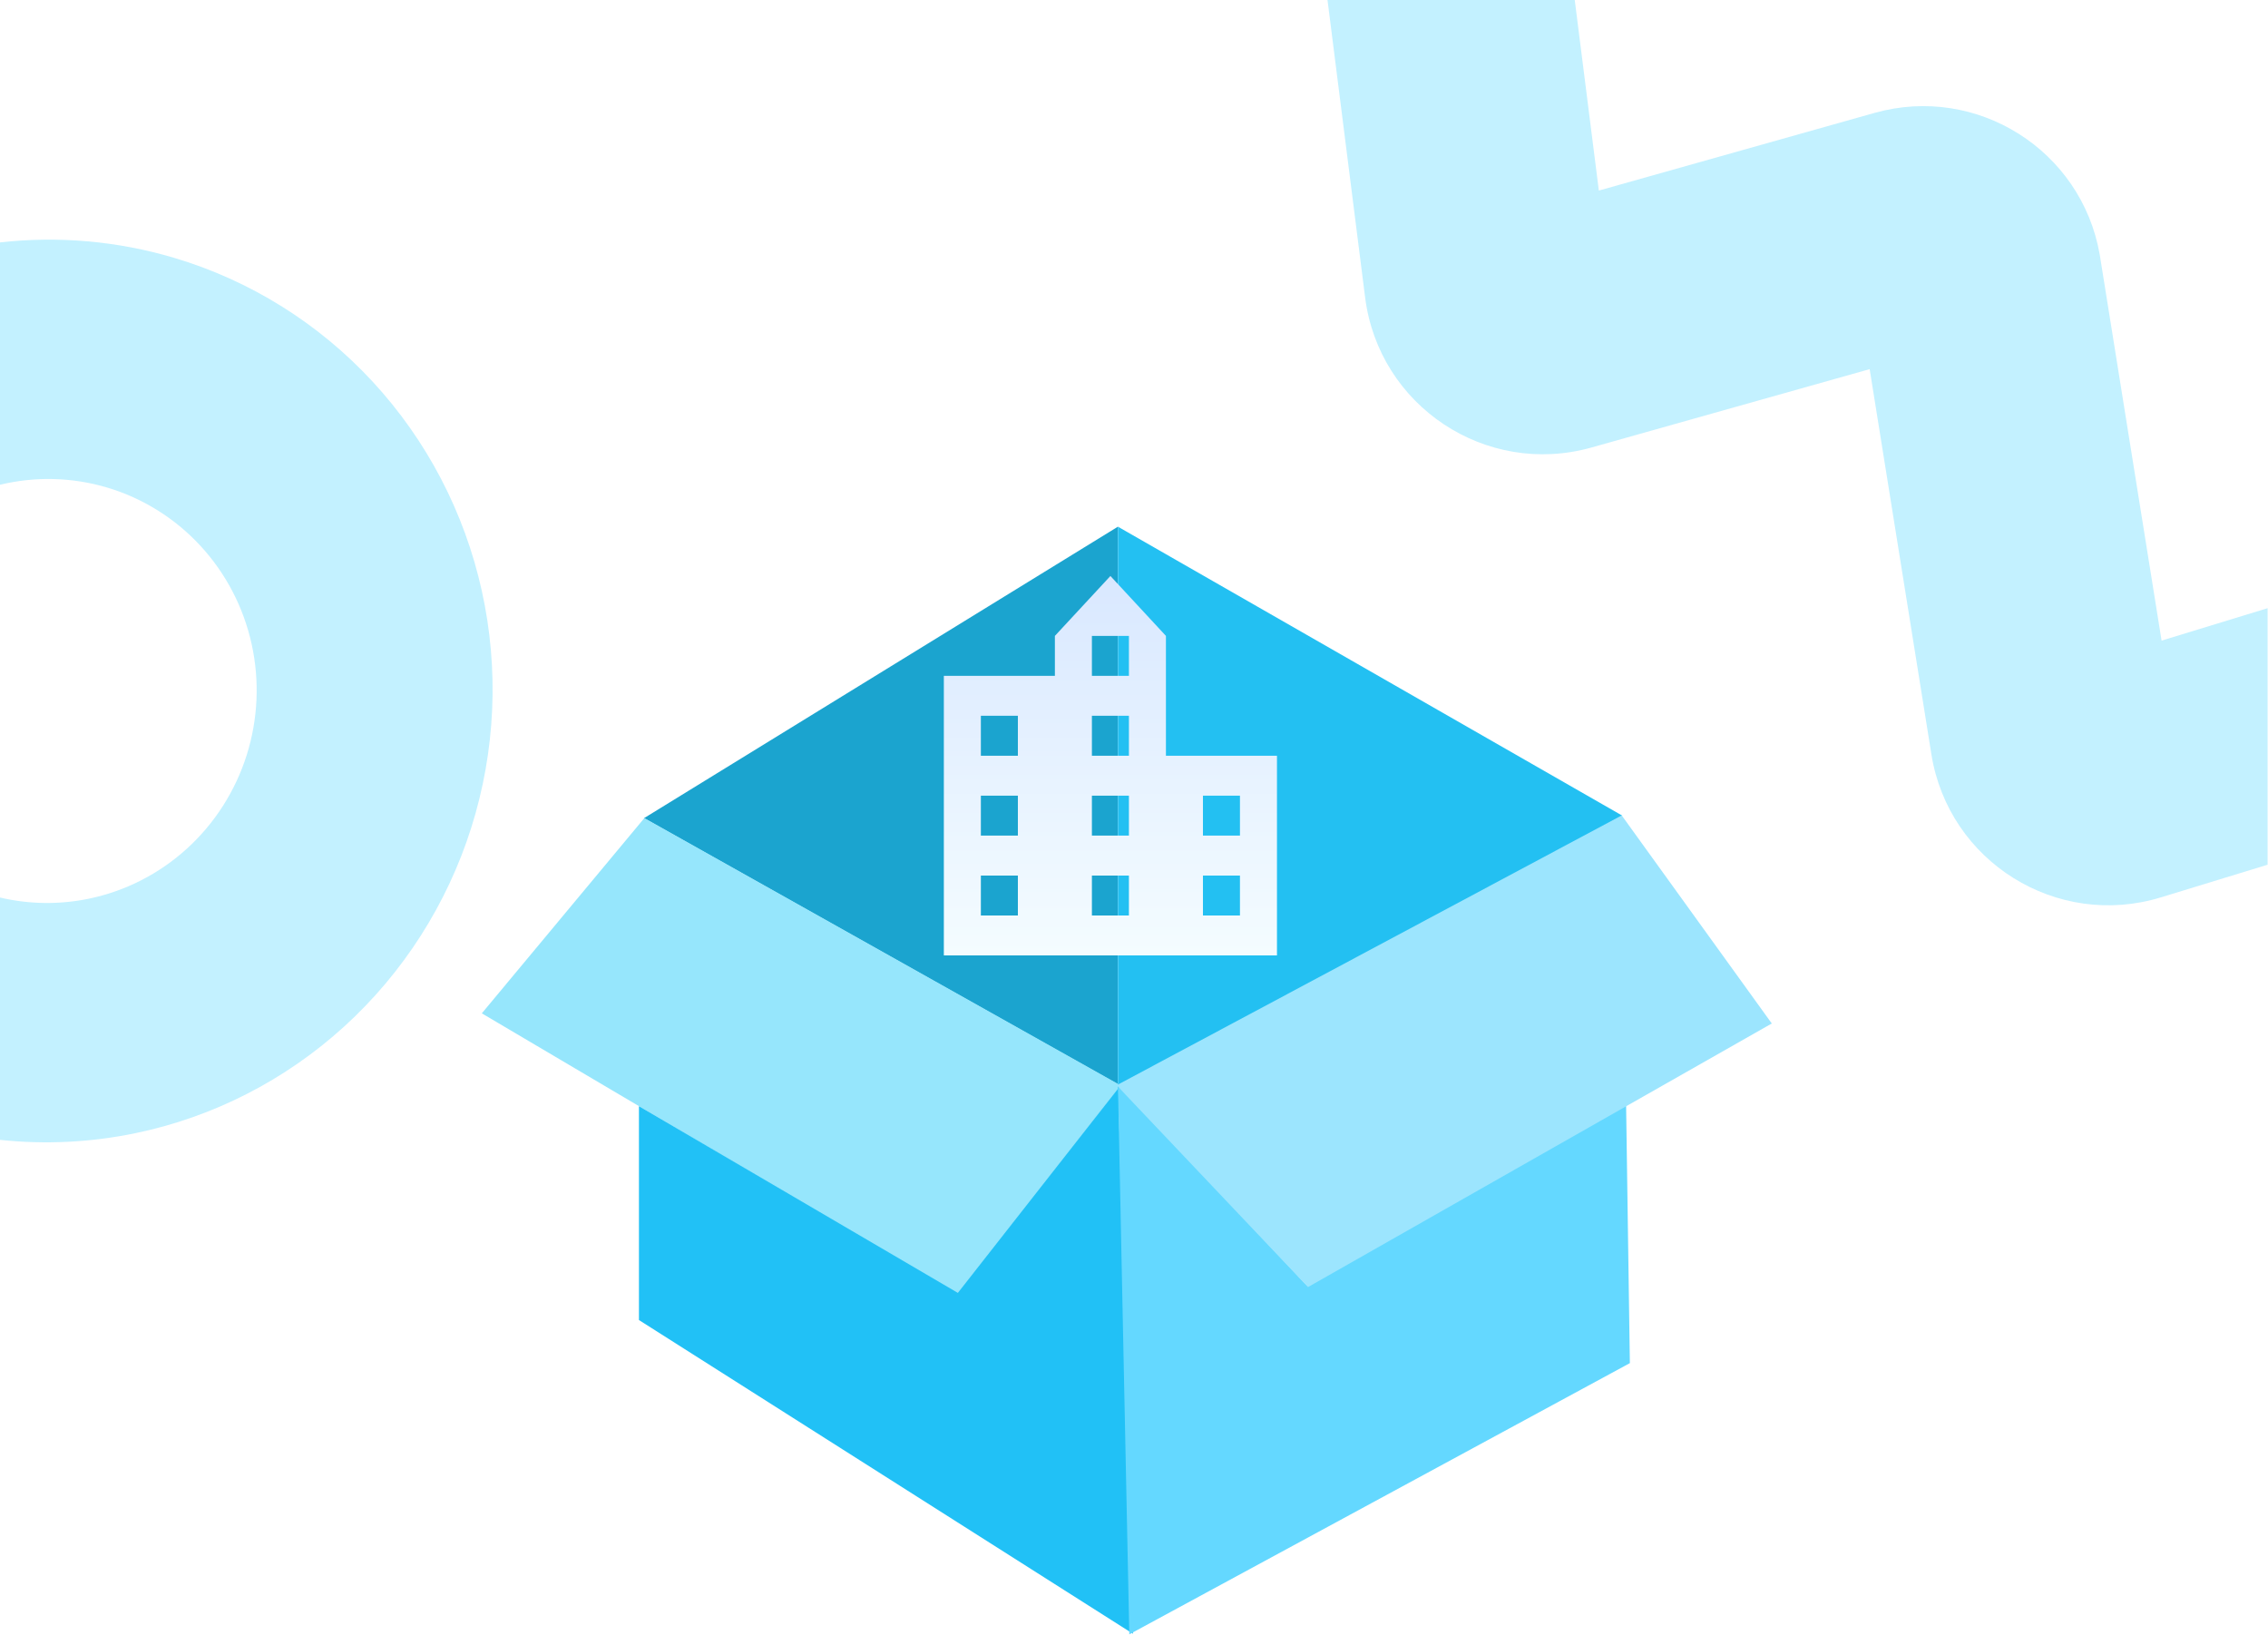
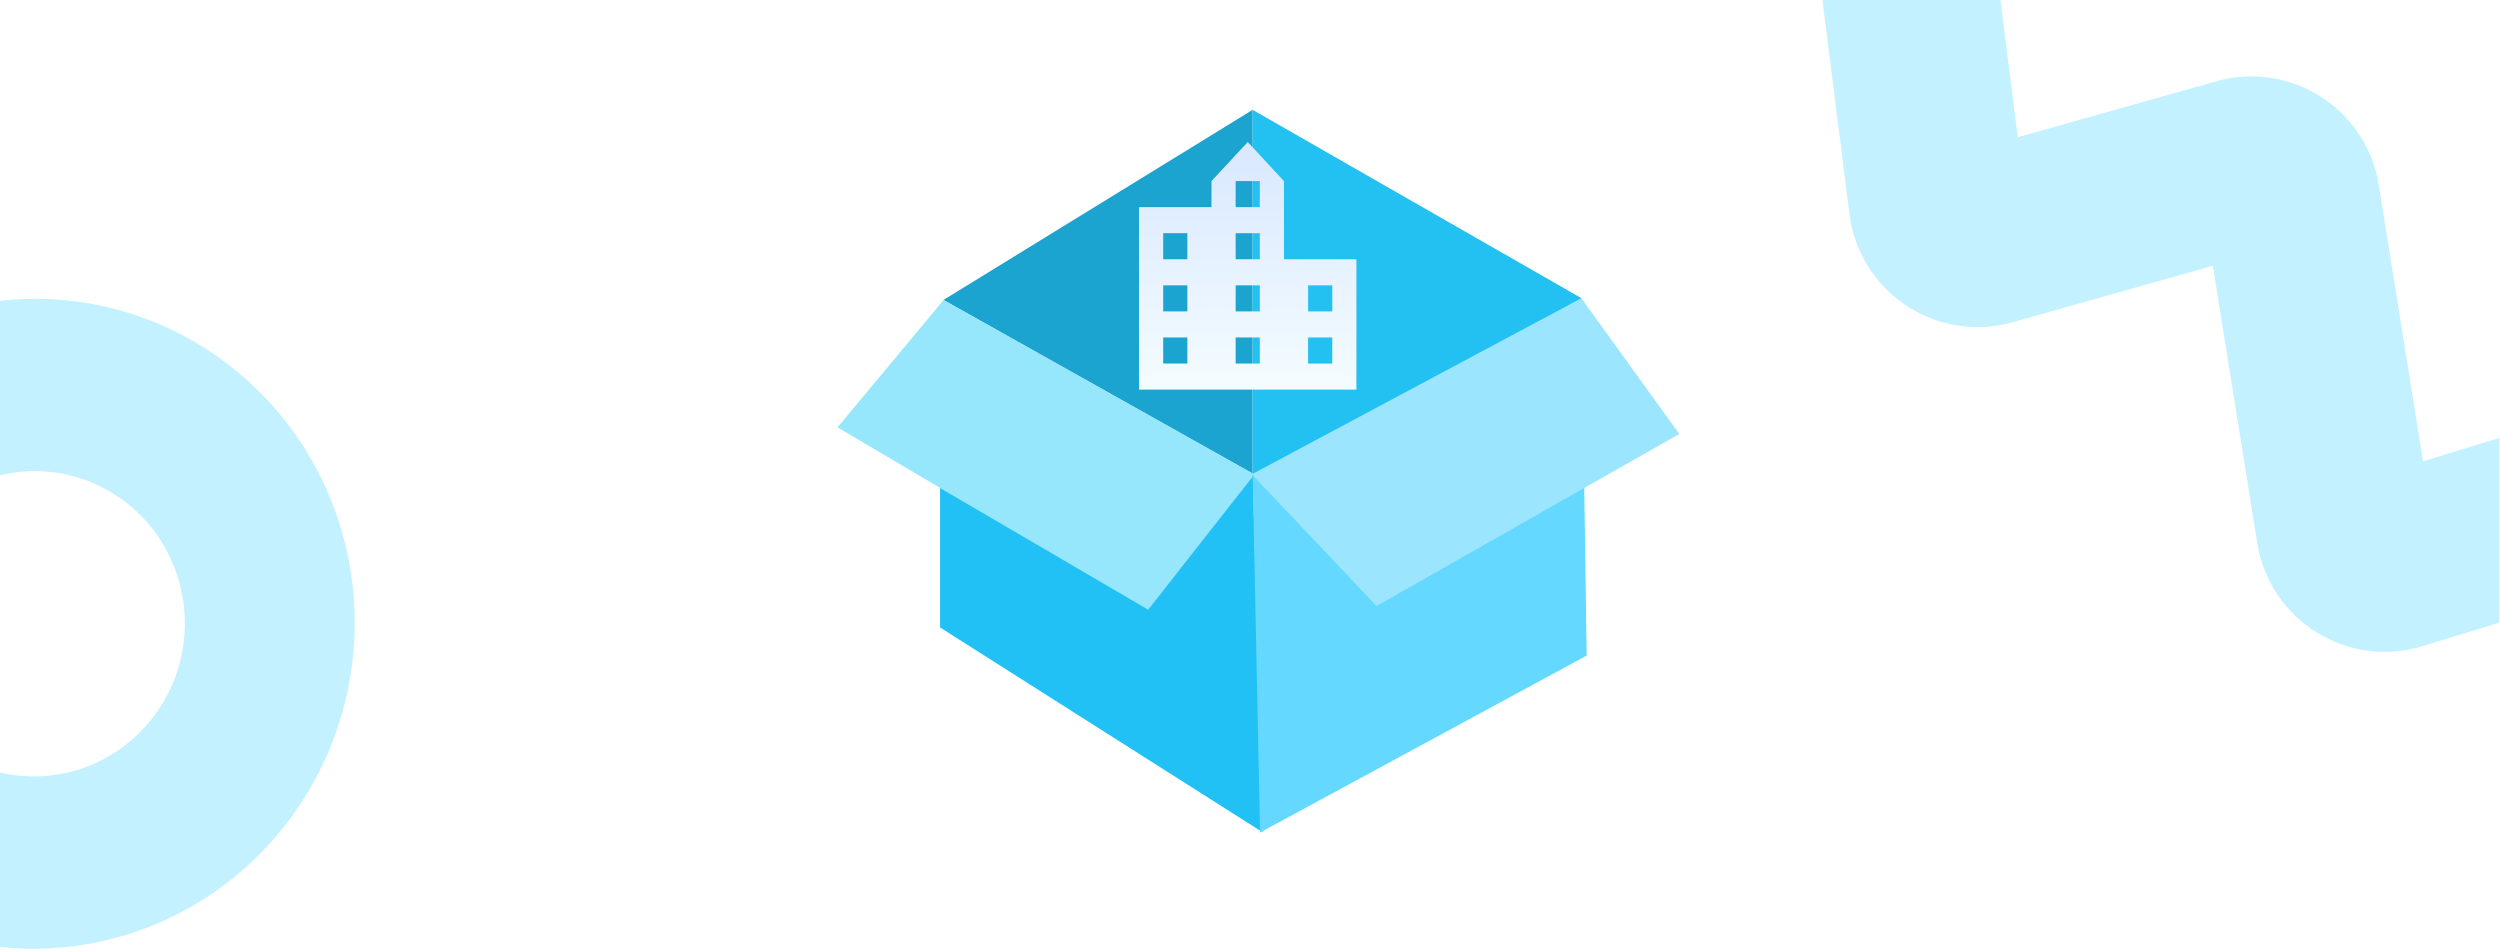
- <svg xmlns="http://www.w3.org/2000/svg" width="1163" height="838" viewBox="0 0 1163 838" fill="none">
-   <path fill-rule="evenodd" clip-rule="evenodd" d="M0 124.287C29.893 120.92 60.235 123.566 89.259 132.193C128.209 143.771 163.372 165.699 191.114 195.711C218.856 225.723 238.171 262.731 247.062 302.91C255.954 343.089 254.1 384.982 241.692 424.259C229.284 463.537 206.773 498.775 176.483 526.332C146.194 553.888 109.225 572.764 69.397 581.008C46.463 585.756 23.059 586.878 0 584.429V460.179C14.92 463.68 30.461 463.904 45.569 460.776C64.277 456.903 81.642 448.037 95.869 435.093C110.096 422.15 120.671 405.598 126.499 387.149C132.327 368.7 133.197 349.022 129.021 330.15C124.844 311.278 115.772 293.895 102.741 279.799C89.71 265.701 73.194 255.401 54.898 249.963C37.04 244.654 18.119 244.167 0 248.535V124.287Z" fill="#C3F1FF" />
-   <path d="M819.867 97.707L961.241 57.888C1013.74 43.102 1067.38 77.006 1076.71 130.549L1076.92 131.817L1108.43 328.451L1162.79 311.824L1162.79 443.357L1108.03 460.107C1054.69 476.425 999.219 441.842 990.391 386.756L958.74 189.267L816.126 229.437C762.043 244.67 707.07 208.243 700.017 152.5L680.723 0H807.505L819.867 97.707Z" fill="#C3F1FF" />
-   <path d="M573.257 270.035L330.238 419.489L573.257 555.943V270.035Z" fill="#1BA4CF" />
-   <path d="M247.066 519.557L330.419 419.436L574.733 556.538L491.385 663.808L247.066 519.557Z" fill="#96E6FC" />
-   <path d="M831.875 418.193L573.262 270.042V563.744L831.875 418.193Z" fill="#23C0F2" />
-   <path d="M327.645 676.805V567.152L491.176 662.889L573.443 558.01L580.968 837.655L327.645 676.805Z" fill="#21C1F6" />
-   <path d="M579.087 837.952L573.285 557.1L577.614 561.171L622.809 608.745L670.282 659.191L833.839 566.536L835.774 698.898L579.087 837.952Z" fill="#64D8FF" />
-   <path d="M670.727 659.909L572.602 556.428L831.59 418.068L908.547 524.754L670.727 659.909Z" fill="#9CE5FE" />
-   <path d="M597.874 387.472V326.036L569.404 295.317L540.933 326.036V346.514H483.992V489.866H654.815V387.472H597.874ZM521.953 469.387H502.973V448.908H521.953V469.387ZM521.953 428.429H502.973V407.951H521.953V428.429ZM521.953 387.472H502.973V366.993H521.953V387.472ZM578.894 469.387H559.913V448.908H578.894V469.387ZM578.894 428.429H559.913V407.951H578.894V428.429ZM578.894 387.472H559.913V366.993H578.894V387.472ZM578.894 346.514H559.913V326.036H578.894V346.514ZM635.835 469.387H616.854V448.908H635.835V469.387ZM635.835 428.429H616.854V407.951H635.835V428.429Z" fill="url(#paint0_linear_1543_23140)" />
+ <svg xmlns="http://www.w3.org/2000/svg" width="594" height="226" viewBox="0 0 594 226" fill="none">
+   <path d="M297.625 26.096L224.147 71.284L297.625 112.541V26.096Z" fill="#1BA4CF" />
+   <path d="M199 101.539L224.202 71.267L298.071 112.721L272.87 145.154L199 101.539Z" fill="#96E6FC" />
+   <path d="M375.817 70.891L297.625 26.098V114.899L375.817 70.891Z" fill="#23C0F2" />
+   <path d="M223.361 149.084V115.93L272.805 144.876L297.679 113.166L299.954 197.717L223.361 149.084Z" fill="#21C1F6" />
+   <path d="M299.386 197.807L297.632 112.891L298.941 114.121L312.606 128.506L326.96 143.758L376.412 115.744L376.996 155.764L299.386 197.807Z" fill="#64D8FF" />
+   <path d="M327.094 143.976L297.426 112.688L375.732 70.855L399 103.111L327.094 143.976Z" fill="#9CE5FE" />
+   <path d="M305.069 61.603V43.028L296.461 33.74L287.852 43.028V49.219H270.636V92.562H322.285V61.603H305.069ZM282.114 86.37H276.375V80.178H282.114V86.37ZM282.114 73.987H276.375V67.795H282.114V73.987ZM282.114 61.603H276.375V55.411H282.114V61.603ZM299.33 86.37H293.591V80.178H299.33V86.37ZM299.33 73.987H293.591V67.795H299.33V73.987ZM299.33 61.603H293.591V55.411H299.33V61.603ZM299.33 49.219H293.591V43.028H299.33V49.219ZM316.546 86.37H310.808V80.178H316.546V86.37ZM316.546 73.987H310.808V67.795H316.546V73.987Z" fill="url(#paint0_linear_2628_25503)" />
+   <path d="M0 71.472C9.975 70.349 20.099 71.231 29.784 74.11C42.781 77.973 54.514 85.29 63.772 95.304C73.028 105.319 79.473 117.668 82.44 131.075C85.407 144.481 84.789 158.46 80.648 171.566C76.508 184.672 68.997 196.43 58.89 205.626C48.783 214.821 36.447 221.119 23.157 223.87C15.504 225.454 7.695 225.825 0 225.008V183.551C4.979 184.72 10.165 184.795 15.206 183.752C21.448 182.459 27.243 179.5 31.99 175.181C36.737 170.862 40.266 165.339 42.211 159.183C44.156 153.027 44.446 146.461 43.053 140.164C41.659 133.866 38.631 128.067 34.283 123.363C29.935 118.659 24.424 115.221 18.319 113.407C12.36 111.635 6.046 111.473 0 112.931V71.472Z" fill="#C3F1FF" />
+   <path d="M479.43 32.603L526.604 19.316L527.431 19.095C544.541 14.775 561.789 25.798 565.056 43.141L565.203 43.984L575.718 109.598L593.854 104.05V147.939L575.585 153.528C557.784 158.973 539.276 147.433 536.33 129.053L525.77 63.154L478.182 76.559C460.135 81.642 441.792 69.486 439.438 50.886L433 0H475.305L479.43 32.603Z" fill="#C3F1FF" />
  <defs>
-     <linearGradient id="paint0_linear_1543_23140" x1="569.404" y1="295.317" x2="569.404" y2="489.866" gradientUnits="userSpaceOnUse">
+     <linearGradient id="paint0_linear_2628_25503" x1="296.461" y1="33.74" x2="296.461" y2="92.562" gradientUnits="userSpaceOnUse">
      <stop stop-color="#D9E8FF" />
      <stop offset="1" stop-color="#F4FCFF" />
    </linearGradient>
  </defs>
</svg>
